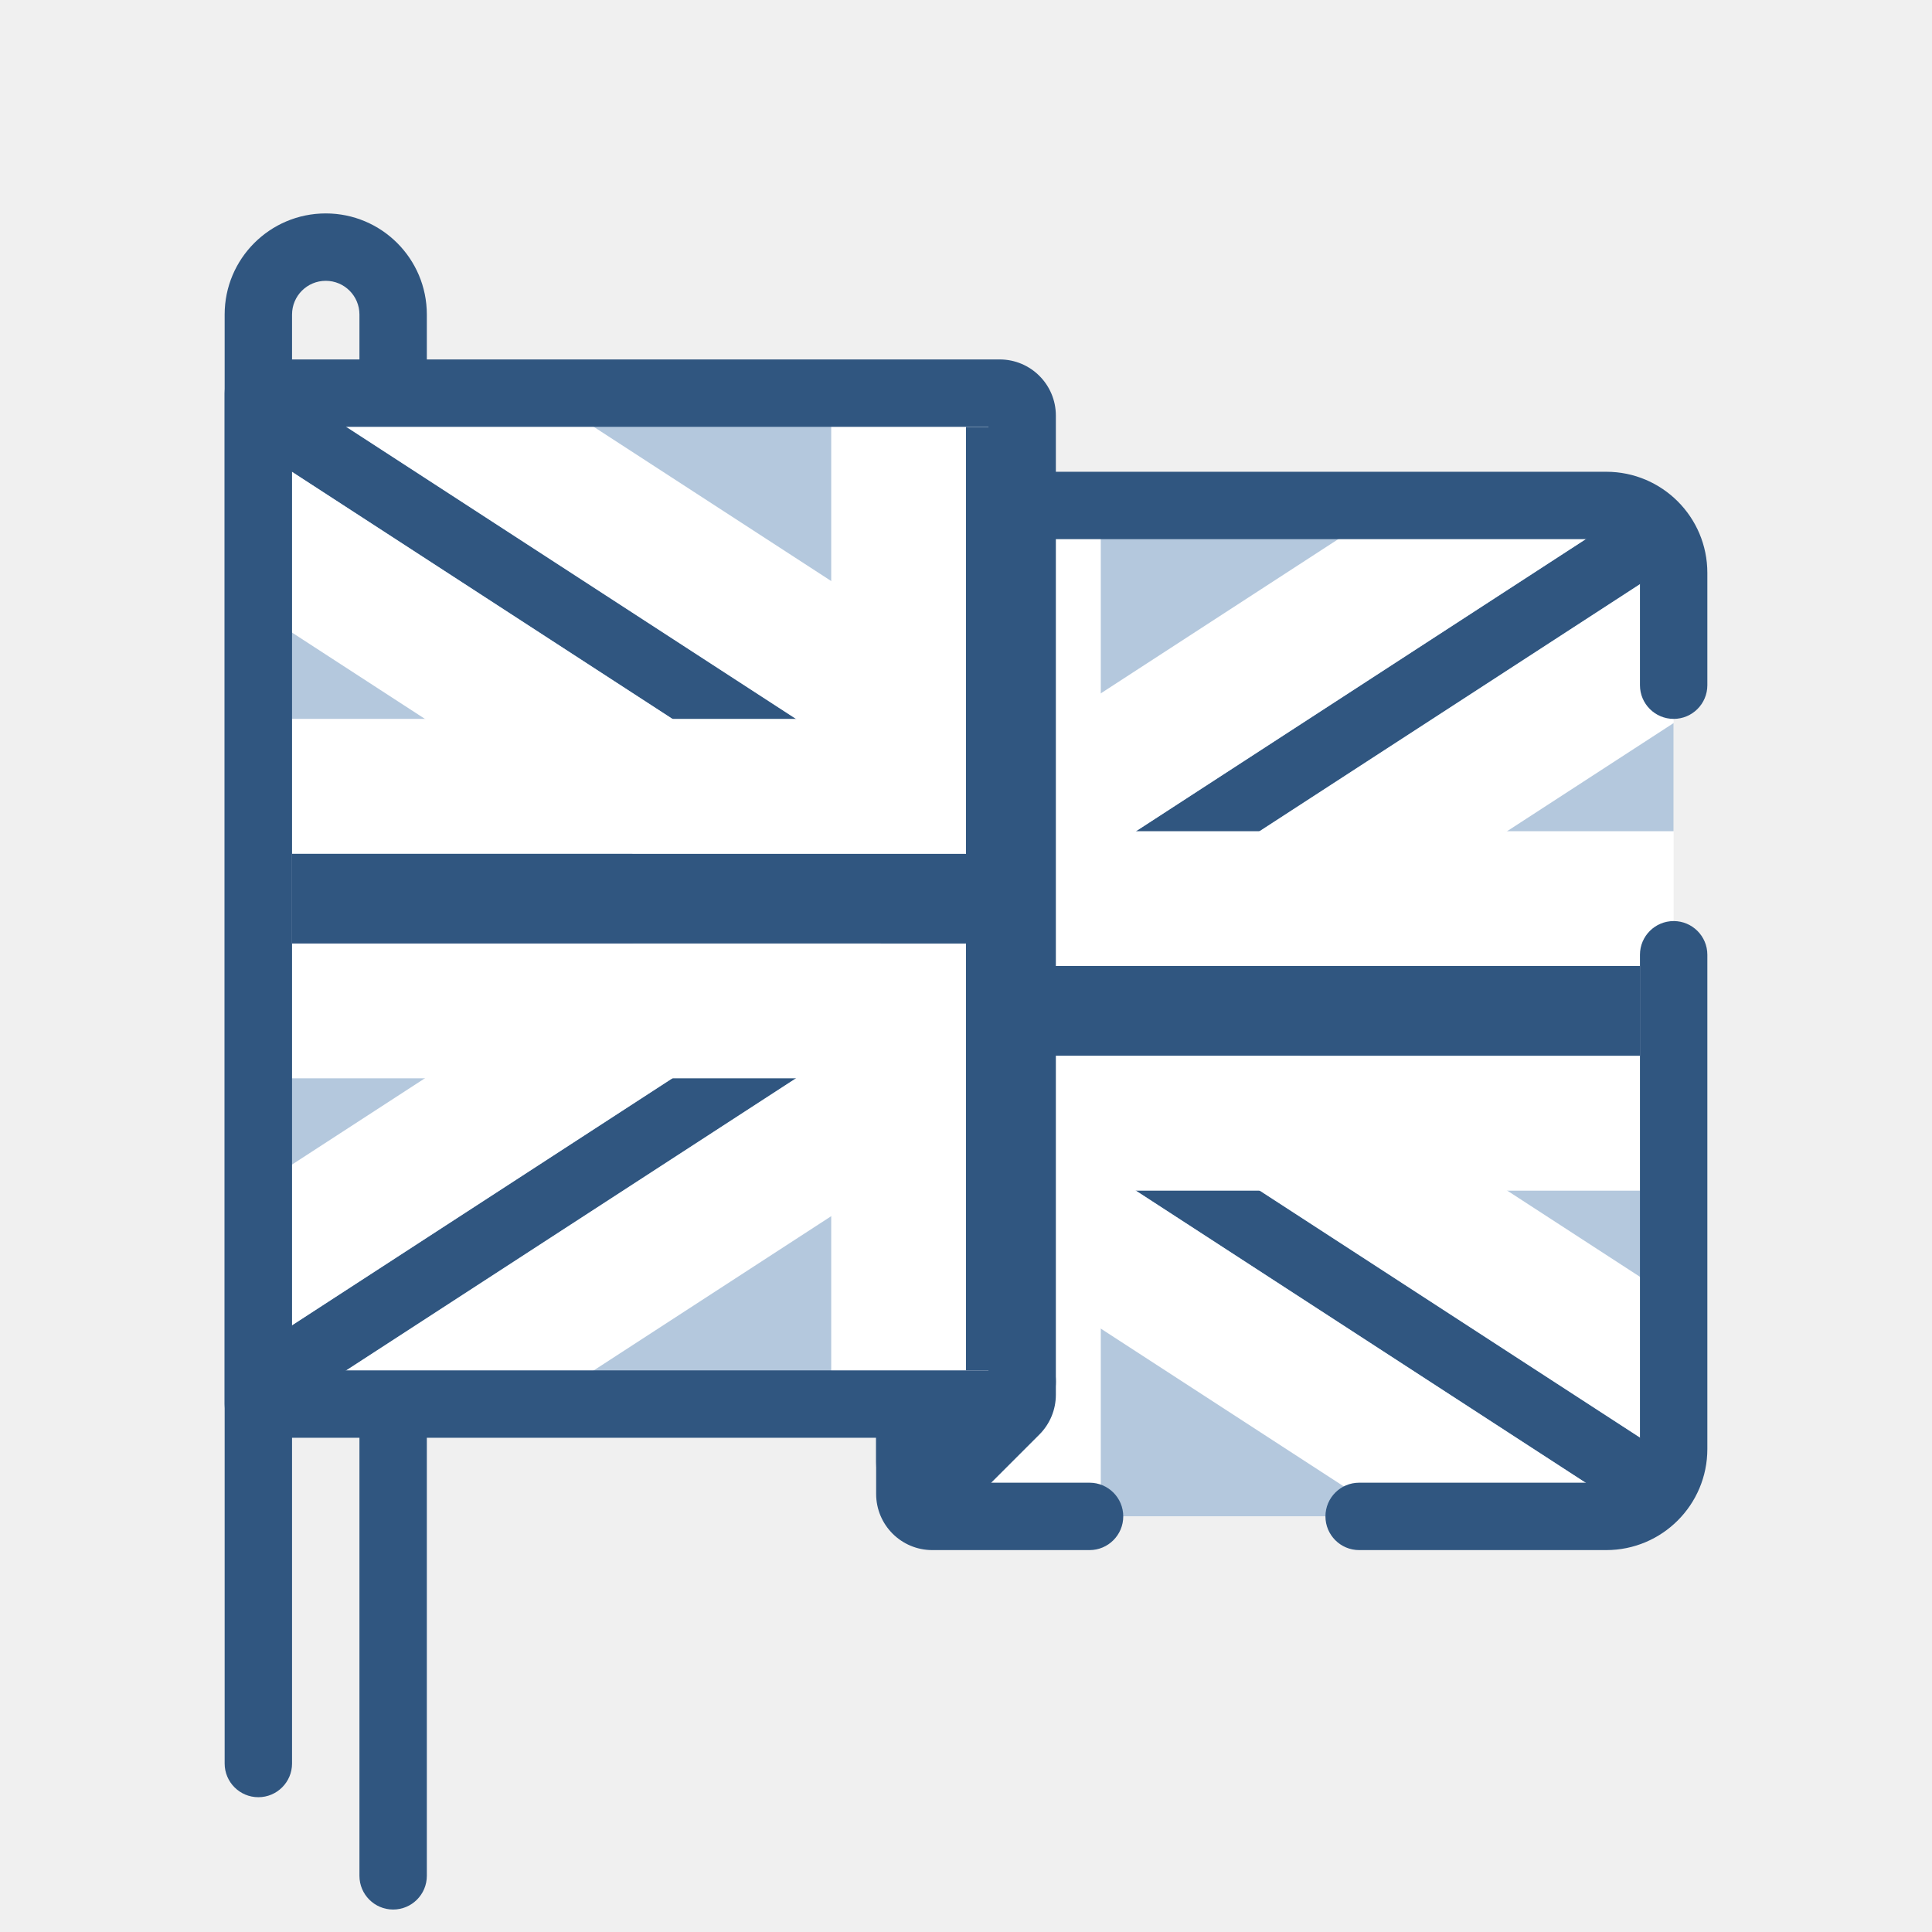
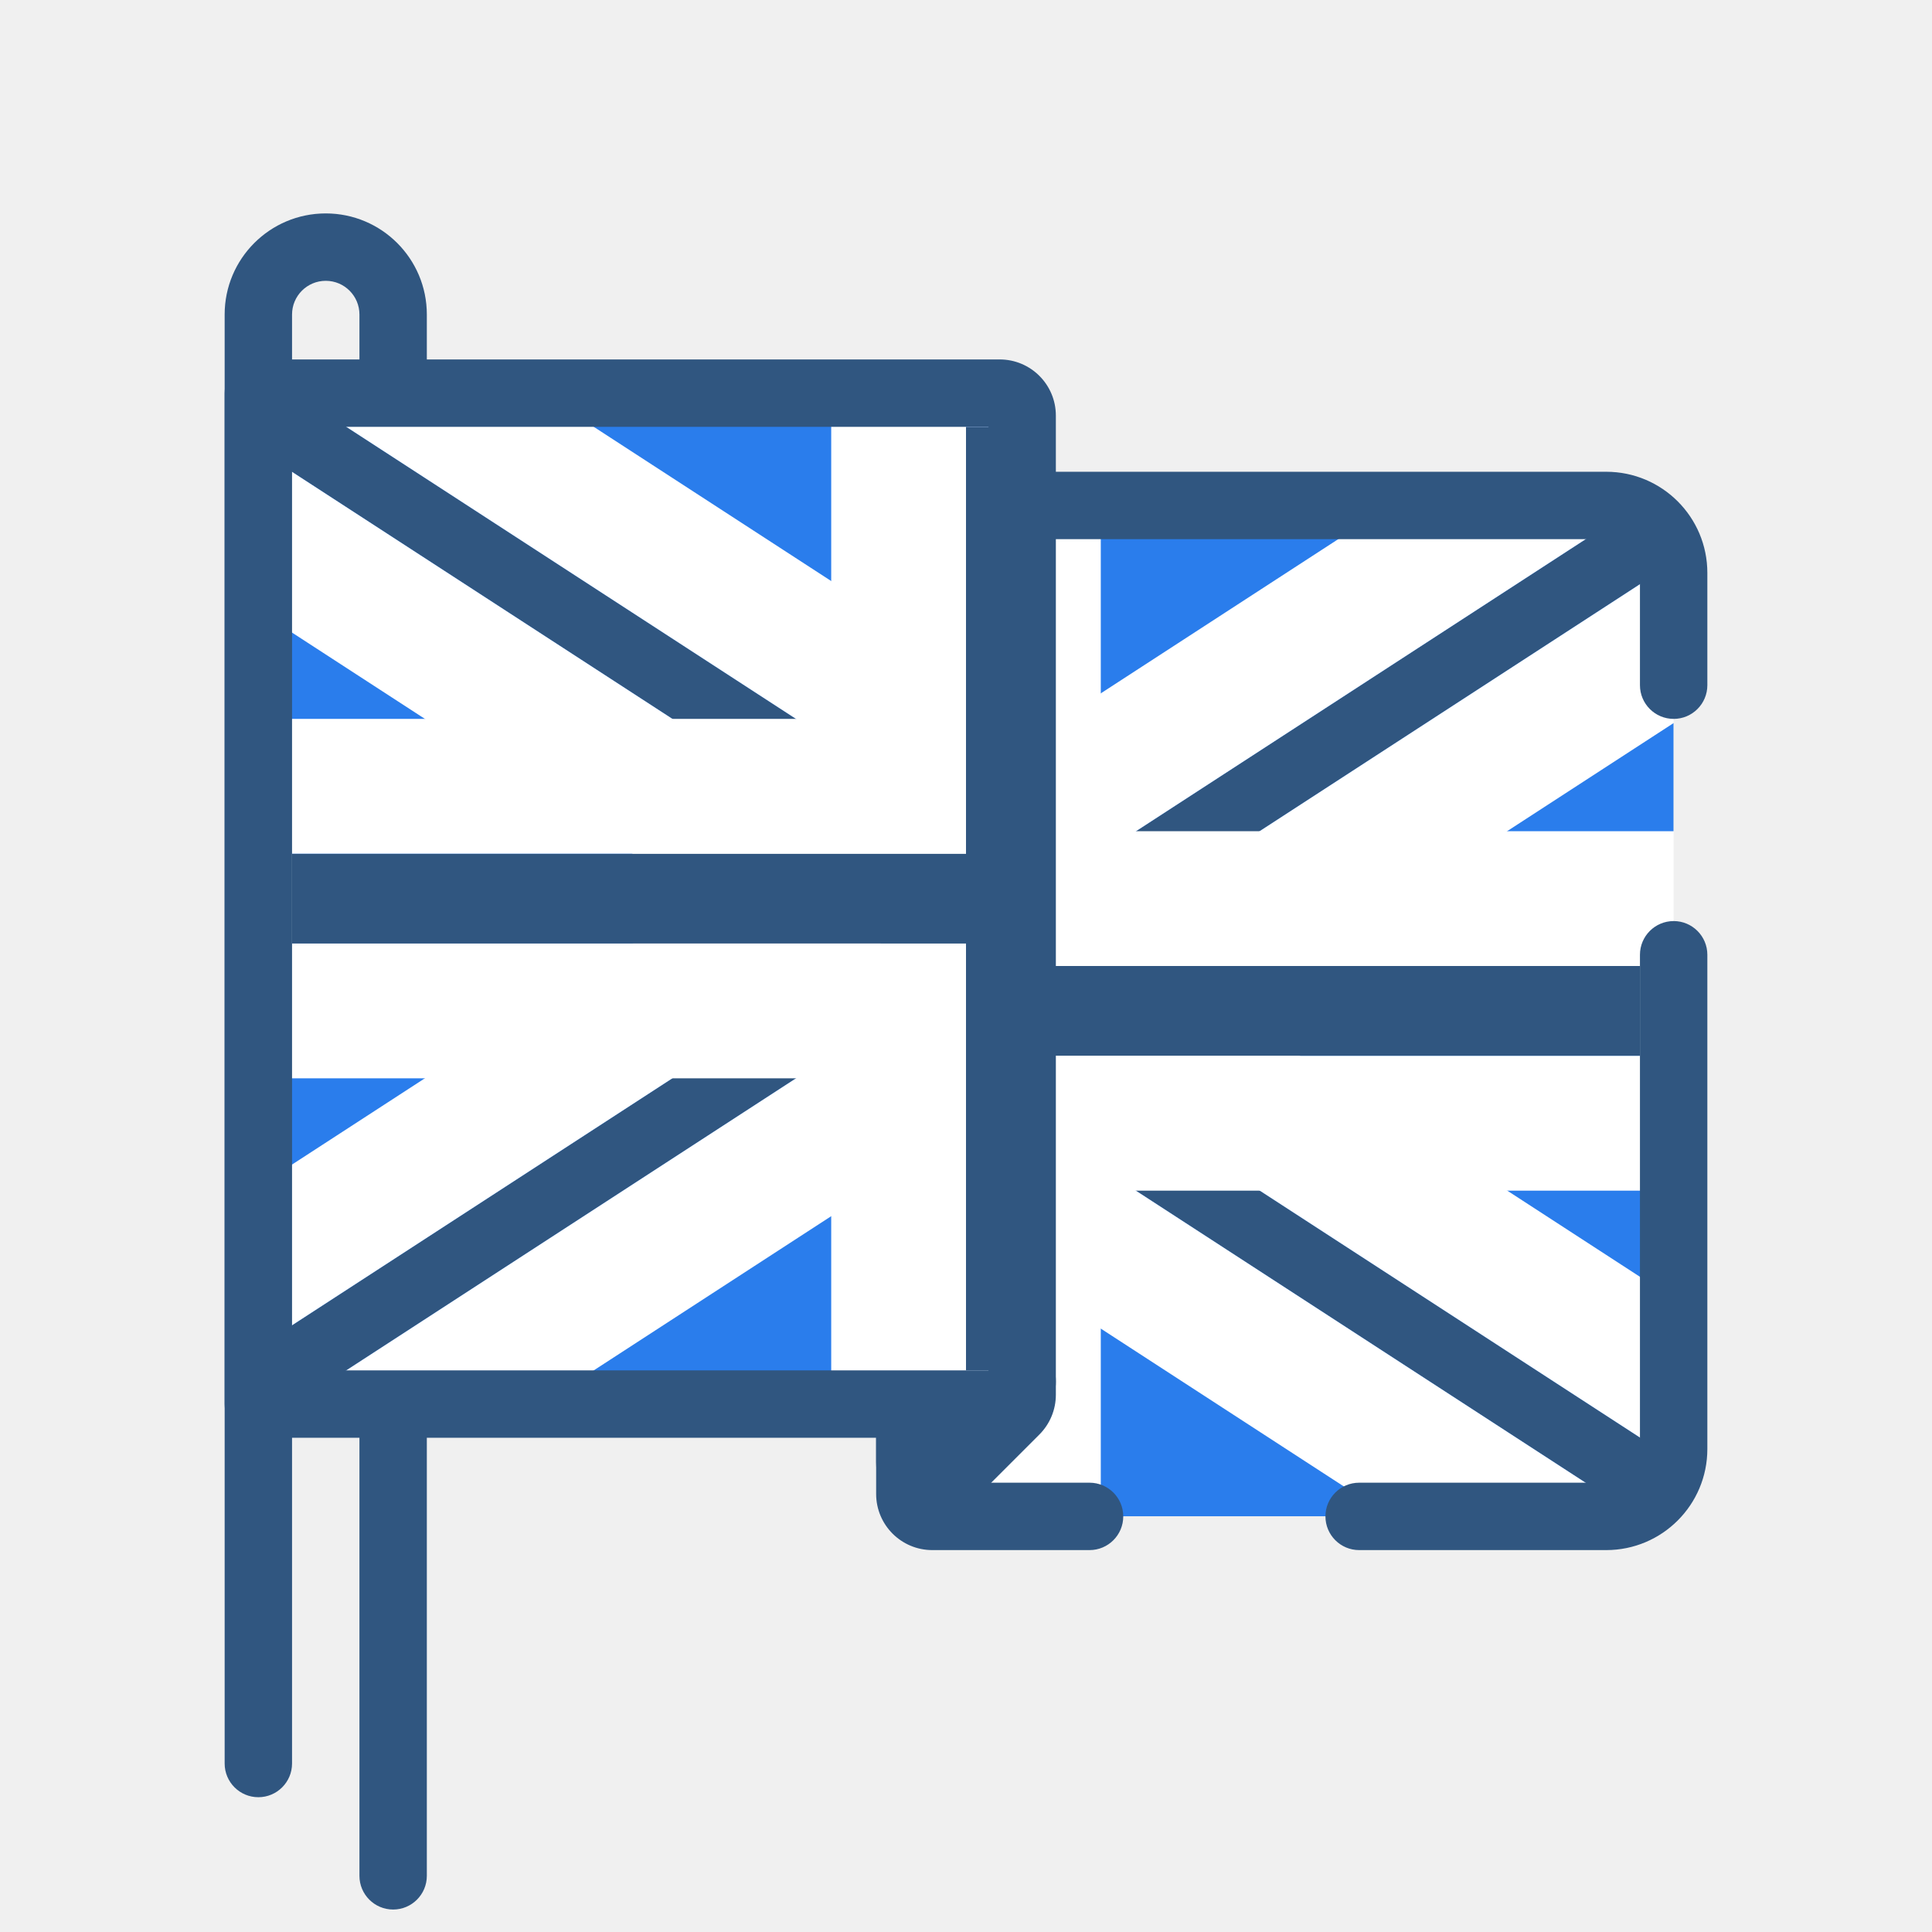
<svg xmlns="http://www.w3.org/2000/svg" width="86" height="86" viewBox="0 0 86 86" fill="none">
  <mask id="mask0" mask-type="alpha" maskUnits="userSpaceOnUse" x="40" y="22" width="35" height="46">
-     <path d="M40.5 25.5C40.5 23.843 41.843 22.5 43.5 22.5H71.5C73.157 22.5 74.5 23.843 74.5 25.5V64.5C74.5 66.157 73.157 67.5 71.5 67.5H43.5C41.843 67.5 40.5 66.157 40.5 64.5V25.5Z" fill="#B4C8DD" />
+     <path d="M40.5 25.5C40.5 23.843 41.843 22.5 43.5 22.5H71.5C73.157 22.5 74.5 23.843 74.5 25.5V64.5C74.5 66.157 73.157 67.5 71.5 67.5H43.5C41.843 67.5 40.5 66.157 40.5 64.5V25.5Z" fill="#2A7DEC" />
  </mask>
  <g mask="url(#mask0)">
-     <path d="M7.5 25.5C7.5 23.843 8.843 22.5 10.5 22.5H71.5C73.157 22.5 74.5 23.843 74.5 25.5V64.5C74.5 66.157 73.157 67.5 71.5 67.5H10.5C8.843 67.5 7.5 66.157 7.5 64.5V25.5Z" fill="#B4C8DD" />
+     <path d="M7.5 25.5C7.5 23.843 8.843 22.5 10.5 22.5H71.5C73.157 22.5 74.5 23.843 74.5 25.5V64.5C74.5 66.157 73.157 67.5 71.5 67.5H10.5C8.843 67.5 7.5 66.157 7.5 64.5V25.5Z" fill="#2A7DEC" />
    <path d="M75.365 65.525L73.729 68.046L6.635 24.474L8.272 21.954L75.365 65.525Z" fill="#305680" />
    <path fill-rule="evenodd" clip-rule="evenodd" d="M83.665 63.761L75.493 76.345L-1.665 26.239L6.507 13.654L83.665 63.761ZM75.365 65.525L73.729 68.046L6.635 24.474L8.272 21.954L75.365 65.525Z" fill="white" />
    <path d="M73.73 21.958L75.362 24.471L8.268 68.042L6.636 65.529L73.73 21.958Z" fill="#305680" />
    <path fill-rule="evenodd" clip-rule="evenodd" d="M75.494 13.658L83.662 26.235L6.504 76.342L-1.664 63.765L75.494 13.658ZM73.73 21.958L75.362 24.471L8.269 68.042L6.636 65.529L73.73 21.958Z" fill="white" />
    <path fill-rule="evenodd" clip-rule="evenodd" d="M43 24H39V43H9V47L39 47V66H43V47L73 47V43H43V24Z" fill="#305680" />
    <path fill-rule="evenodd" clip-rule="evenodd" d="M33 18H49V37H79V53L49 53V72H33V53H3V37H33V18ZM9 43V47L39 47V66H43V47L73 47V43H43V24H39V43H9Z" fill="white" />
  </g>
  <path fill-rule="evenodd" clip-rule="evenodd" d="M39 23.5C39 22.119 40.119 21 41.5 21H71.5C73.985 21 76 23.015 76 25.5V30.5C76 31.328 75.328 32 74.5 32C73.672 32 73 31.328 73 30.5V25.5C73 24.672 72.328 24 71.5 24H42V66H48.5C49.328 66 50 66.672 50 67.5C50 68.328 49.328 69 48.5 69H41.5C40.119 69 39 67.881 39 66.5V23.5ZM74.5 41C75.328 41 76 41.672 76 42.5V64.5C76 66.985 73.985 69 71.5 69H60.5C59.672 69 59 68.328 59 67.5C59 66.672 59.672 66 60.5 66H71.5C72.328 66 73 65.328 73 64.5V42.5C73 41.672 73.672 41 74.5 41Z" fill="#305680" />
  <path fill-rule="evenodd" clip-rule="evenodd" d="M10 14C10 11.515 12.015 9.5 14.5 9.5C16.985 9.5 19 11.515 19 14V83.5C19 84.328 18.328 85 17.5 85C16.672 85 16 84.328 16 83.5V14C16 13.172 15.328 12.5 14.5 12.5C13.672 12.5 13 13.172 13 14V78.5C13 79.328 12.328 80 11.5 80C10.672 80 10 79.328 10 78.5V14Z" fill="#305680" />
  <path fill-rule="evenodd" clip-rule="evenodd" d="M42 62V63.879L43.879 62H42ZM39 61.5C39 60.119 40.119 59 41.5 59H44.5C45.881 59 47 60.119 47 61.5V62.086C47 62.749 46.737 63.385 46.268 63.854L43.268 66.854C41.693 68.428 39 67.313 39 65.086V61.5Z" fill="#305680" />
  <mask id="mask1" mask-type="alpha" maskUnits="userSpaceOnUse" x="11" y="17" width="35" height="46">
-     <path d="M11.5 20.5C11.5 18.843 12.843 17.5 14.5 17.5H42.5C44.157 17.5 45.5 18.843 45.5 20.5V59.5C45.5 61.157 44.157 62.5 42.5 62.5H14.5C12.843 62.5 11.5 61.157 11.5 59.5V20.5Z" fill="#B4C8DD" />
+     <path d="M11.5 20.5C11.5 18.843 12.843 17.5 14.5 17.5H42.5C44.157 17.5 45.5 18.843 45.5 20.5V59.5C45.5 61.157 44.157 62.5 42.5 62.5H14.5C12.843 62.5 11.5 61.157 11.5 59.5V20.5Z" fill="#2A7DEC" />
  </mask>
  <g mask="url(#mask1)">
-     <path d="M11.5 20.5C11.5 18.843 12.843 17.5 14.5 17.5H75.5C77.157 17.5 78.5 18.843 78.5 20.5V59.5C78.5 61.157 77.157 62.5 75.5 62.5H14.5C12.843 62.5 11.5 61.157 11.5 59.5V20.5Z" fill="#B4C8DD" />
+     <path d="M11.5 20.5C11.5 18.843 12.843 17.5 14.5 17.5H75.5C77.157 17.5 78.5 18.843 78.5 20.5V59.5C78.5 61.157 77.157 62.5 75.5 62.5H14.5C12.843 62.5 11.5 61.157 11.5 59.5V20.5Z" fill="#2A7DEC" />
    <path d="M79.363 60.529L77.731 63.042L10.638 19.471L12.27 16.958L79.363 60.529Z" fill="#305680" />
    <path fill-rule="evenodd" clip-rule="evenodd" d="M87.663 58.765L79.496 71.342L2.338 21.235L10.505 8.658L87.663 58.765ZM79.363 60.529L77.731 63.042L10.638 19.471L12.27 16.958L79.363 60.529Z" fill="white" />
    <path d="M77.73 16.957L79.362 19.472L12.269 63.043L10.636 60.528L77.73 16.957Z" fill="#305680" />
    <path fill-rule="evenodd" clip-rule="evenodd" d="M79.493 8.657L87.662 21.236L10.504 71.343L2.335 58.764L79.493 8.657ZM77.729 16.957L79.362 19.472L12.268 63.043L10.635 60.528L77.729 16.957Z" fill="white" />
    <path fill-rule="evenodd" clip-rule="evenodd" d="M47 19H43V38H13V42L43 42V61H47V42L77 42V38H47V19Z" fill="#305680" />
    <path fill-rule="evenodd" clip-rule="evenodd" d="M37 13H53V32H83V48L53 48V67H37V48H7V32H37V13ZM13 38V42L43 42V61H47V42L77 42V38H47V19H43V38H13Z" fill="white" />
  </g>
  <path fill-rule="evenodd" clip-rule="evenodd" d="M10 17.5C10 16.672 10.672 16 11.5 16H44.5C45.881 16 47 17.119 47 18.5V61.5C47 62.881 45.881 64 44.5 64H11.5C10.672 64 10 63.328 10 62.5V17.5ZM13 19V61H44V19H13Z" fill="#305680" />
</svg>
